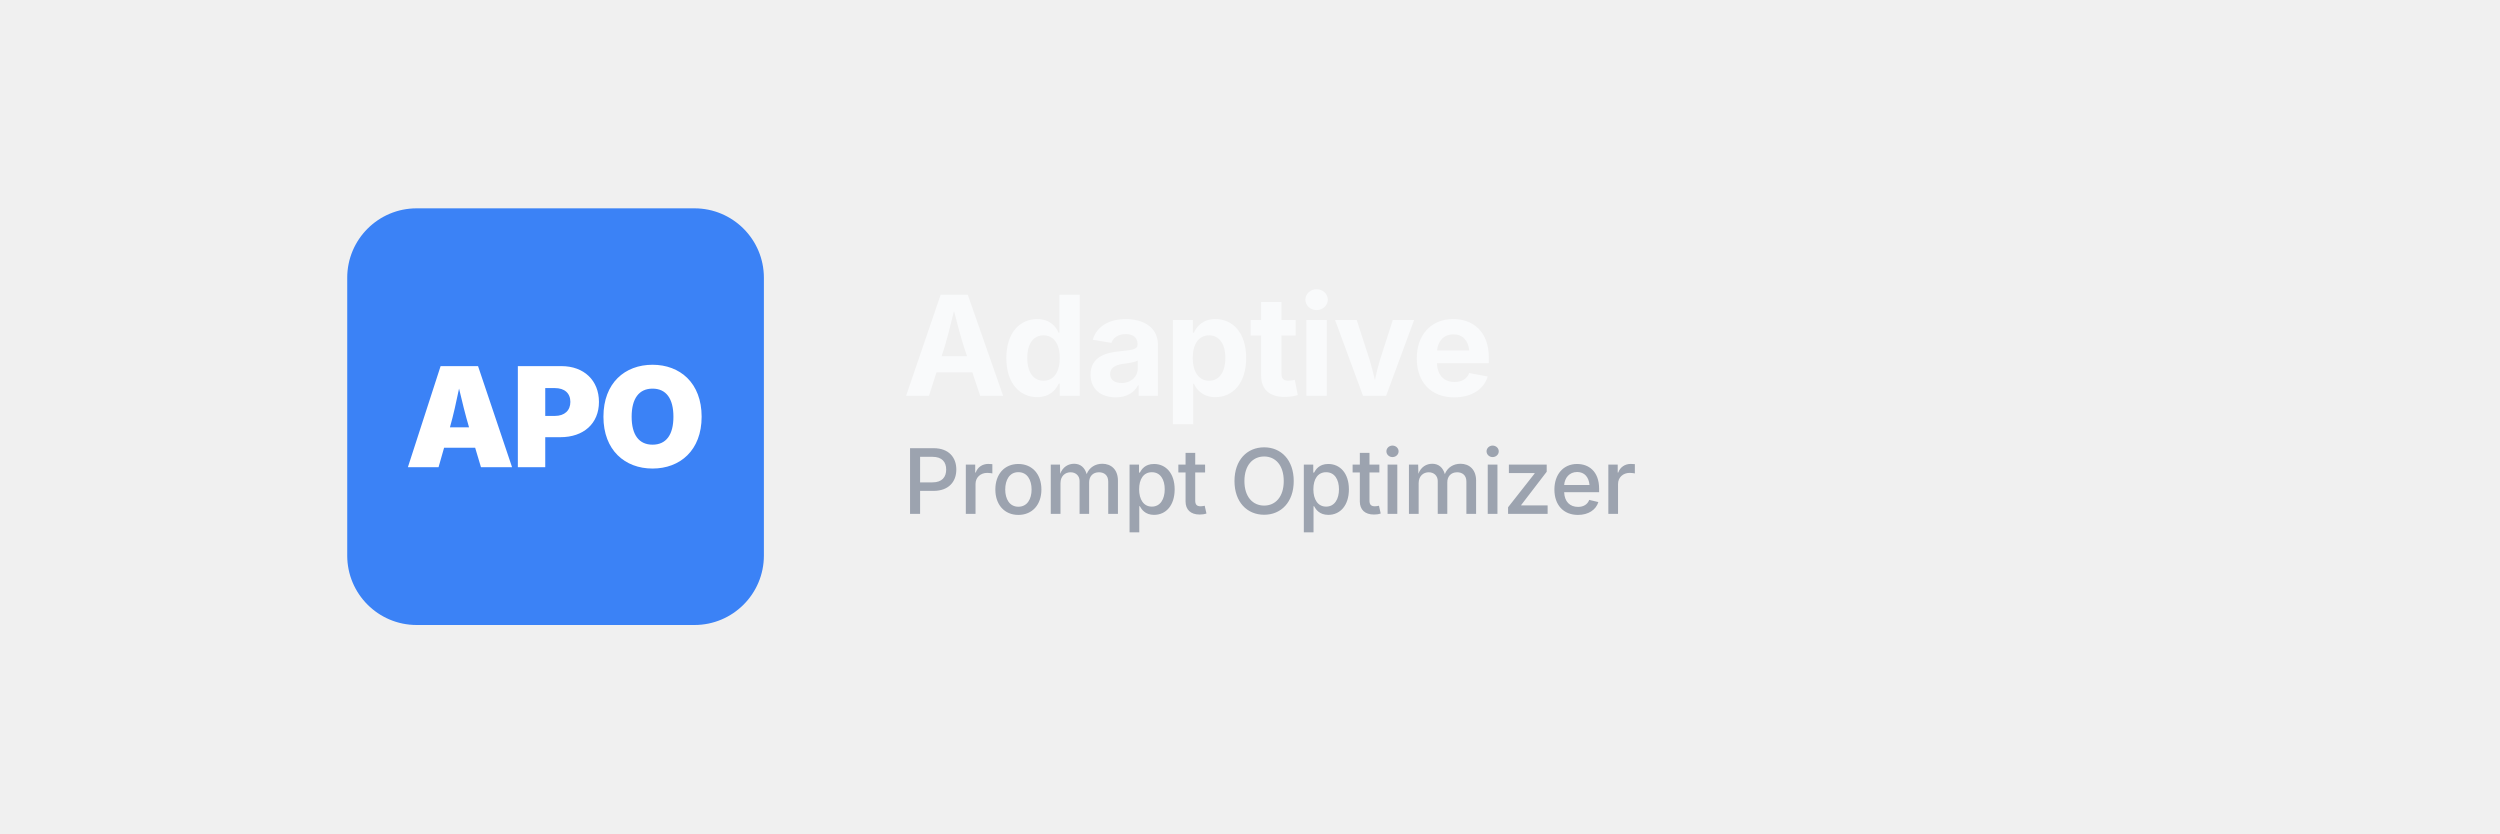
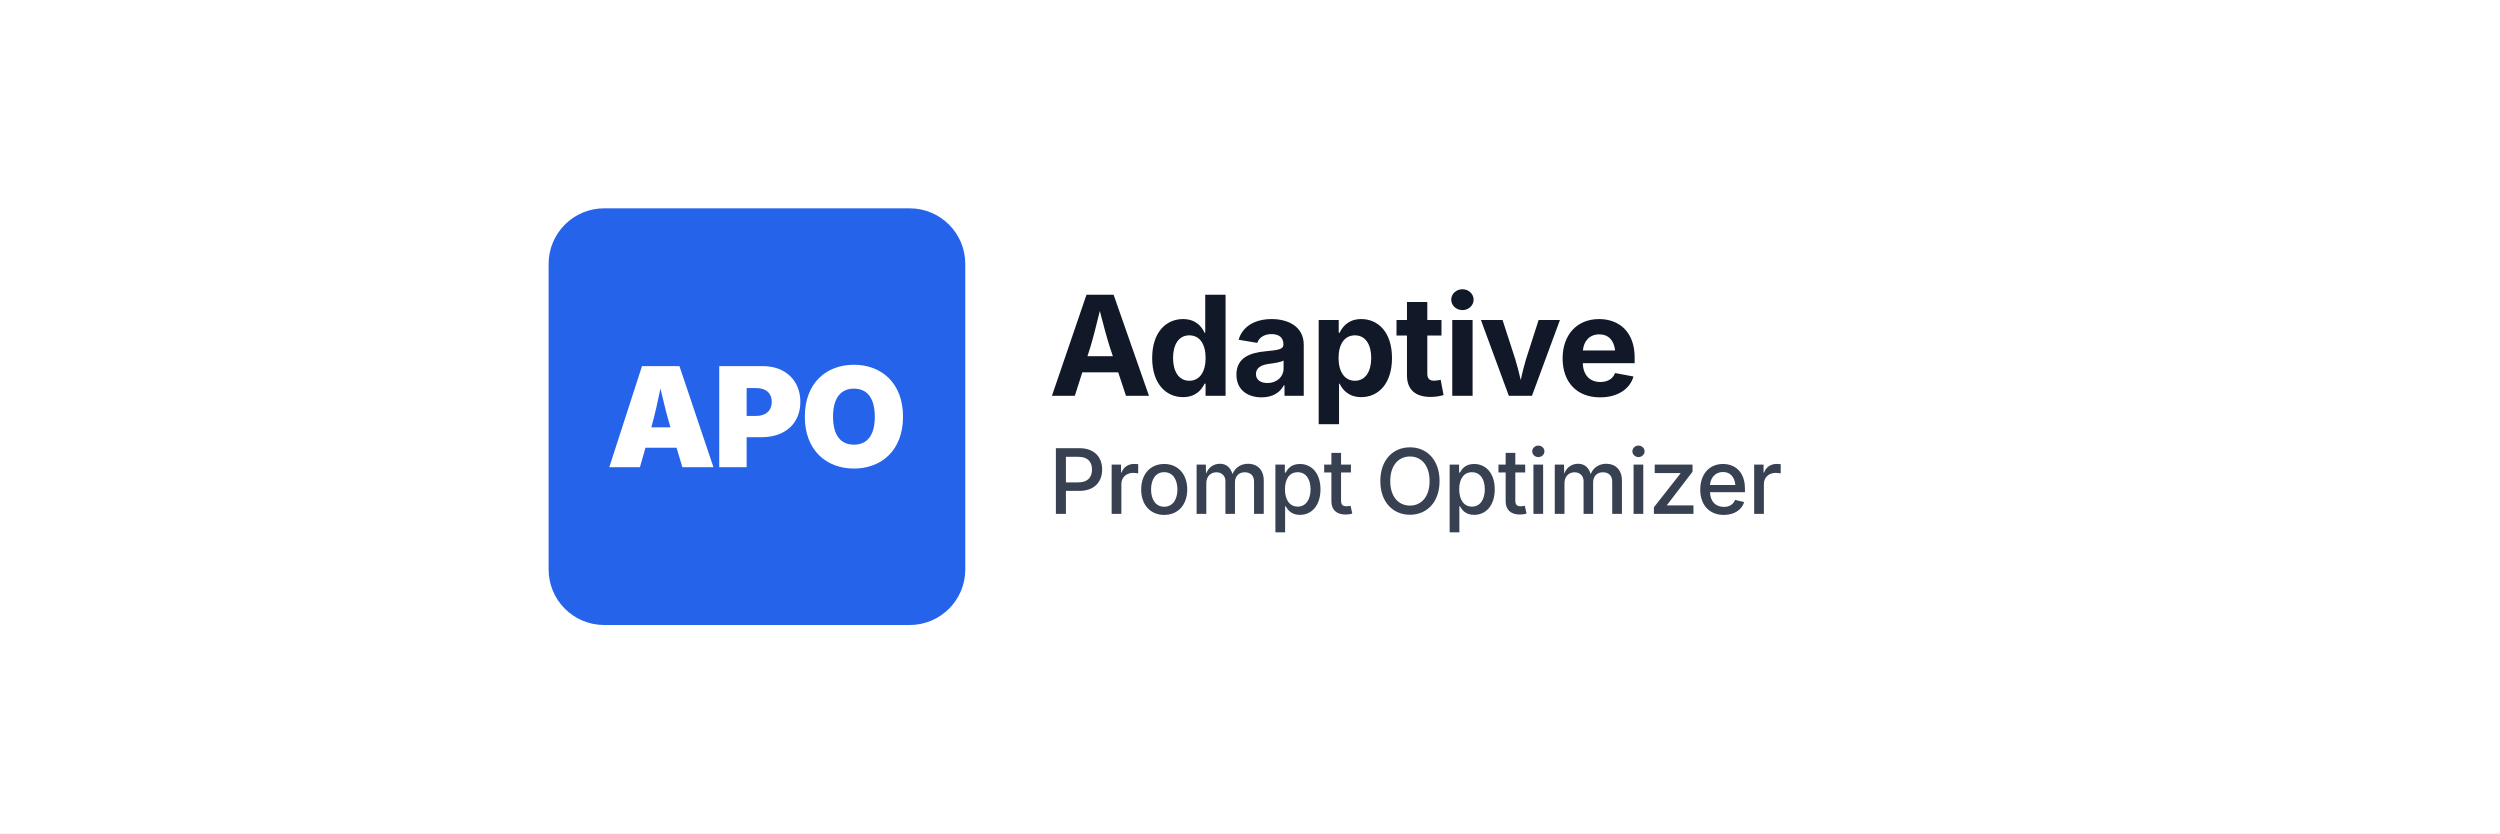
<svg xmlns="http://www.w3.org/2000/svg" width="720" height="240" viewBox="0 0 720 240">
-   <rect width="720" height="240" fill="none" />
+   <rect width="720" height="240" fill="#FFFFFF" />
  <g transform="translate(360,120)" text-rendering="geometricPrecision">
-     <rect x="-260" y="-70" width="520" height="140" fill="none" />
-     <rect x="-260" y="-60" width="120" height="120" rx="20" fill="#3B82F6" />
-     <text x="-200" y="0" text-anchor="middle" dominant-baseline="central" font-family="Inter, system-ui, -apple-system, 'Segoe UI', Roboto, Helvetica, Arial, sans-serif" font-weight="900" font-size="40" letter-spacing="-1.1" fill="#FFFFFF">APO</text>
-     <g transform="translate(-100,2)">
-       <text x="0" y="-8" text-anchor="start" font-family="Inter, system-ui, -apple-system, 'Segoe UI', Roboto, Helvetica, Arial, sans-serif" font-weight="700" font-size="40" letter-spacing="-0.7" fill="#F9FAFB" lengthAdjust="spacingAndGlyphs" textLength="360">Adaptive</text>
-       <text x="0" y="26" text-anchor="start" font-family="Inter, system-ui, -apple-system, 'Segoe UI', Roboto, Helvetica, Arial, sans-serif" font-weight="500" font-size="26" letter-spacing="-0.4" fill="#9CA3AF" lengthAdjust="spacingAndGlyphs" textLength="360">Prompt Optimizer</text>
+     <rect x="-202" y="-60" width="120" height="120" rx="16" fill="#2563EB" />
+     <text x="-142" y="0" text-anchor="middle" dominant-baseline="central" font-family="Inter, system-ui, -apple-system, 'Segoe UI', Roboto, Helvetica, Arial, sans-serif" font-weight="900" font-size="40" letter-spacing="-1.1" fill="#FFFFFF">APO</text>
+     <g transform="translate(-58,2)">
+       <text x="0" y="-8" font-family="Inter, system-ui, -apple-system, 'Segoe UI', Roboto, Helvetica, Arial, sans-serif" font-weight="700" font-size="40" letter-spacing="-0.7" fill="#111827" lengthAdjust="spacing" textLength="260">Adaptive</text>
+       <text x="0" y="26" font-family="Inter, system-ui, -apple-system, 'Segoe UI', Roboto, Helvetica, Arial, sans-serif" font-weight="500" font-size="26" letter-spacing="-0.4" fill="#374151" lengthAdjust="spacing" textLength="260">Prompt Optimizer</text>
    </g>
  </g>
</svg>
